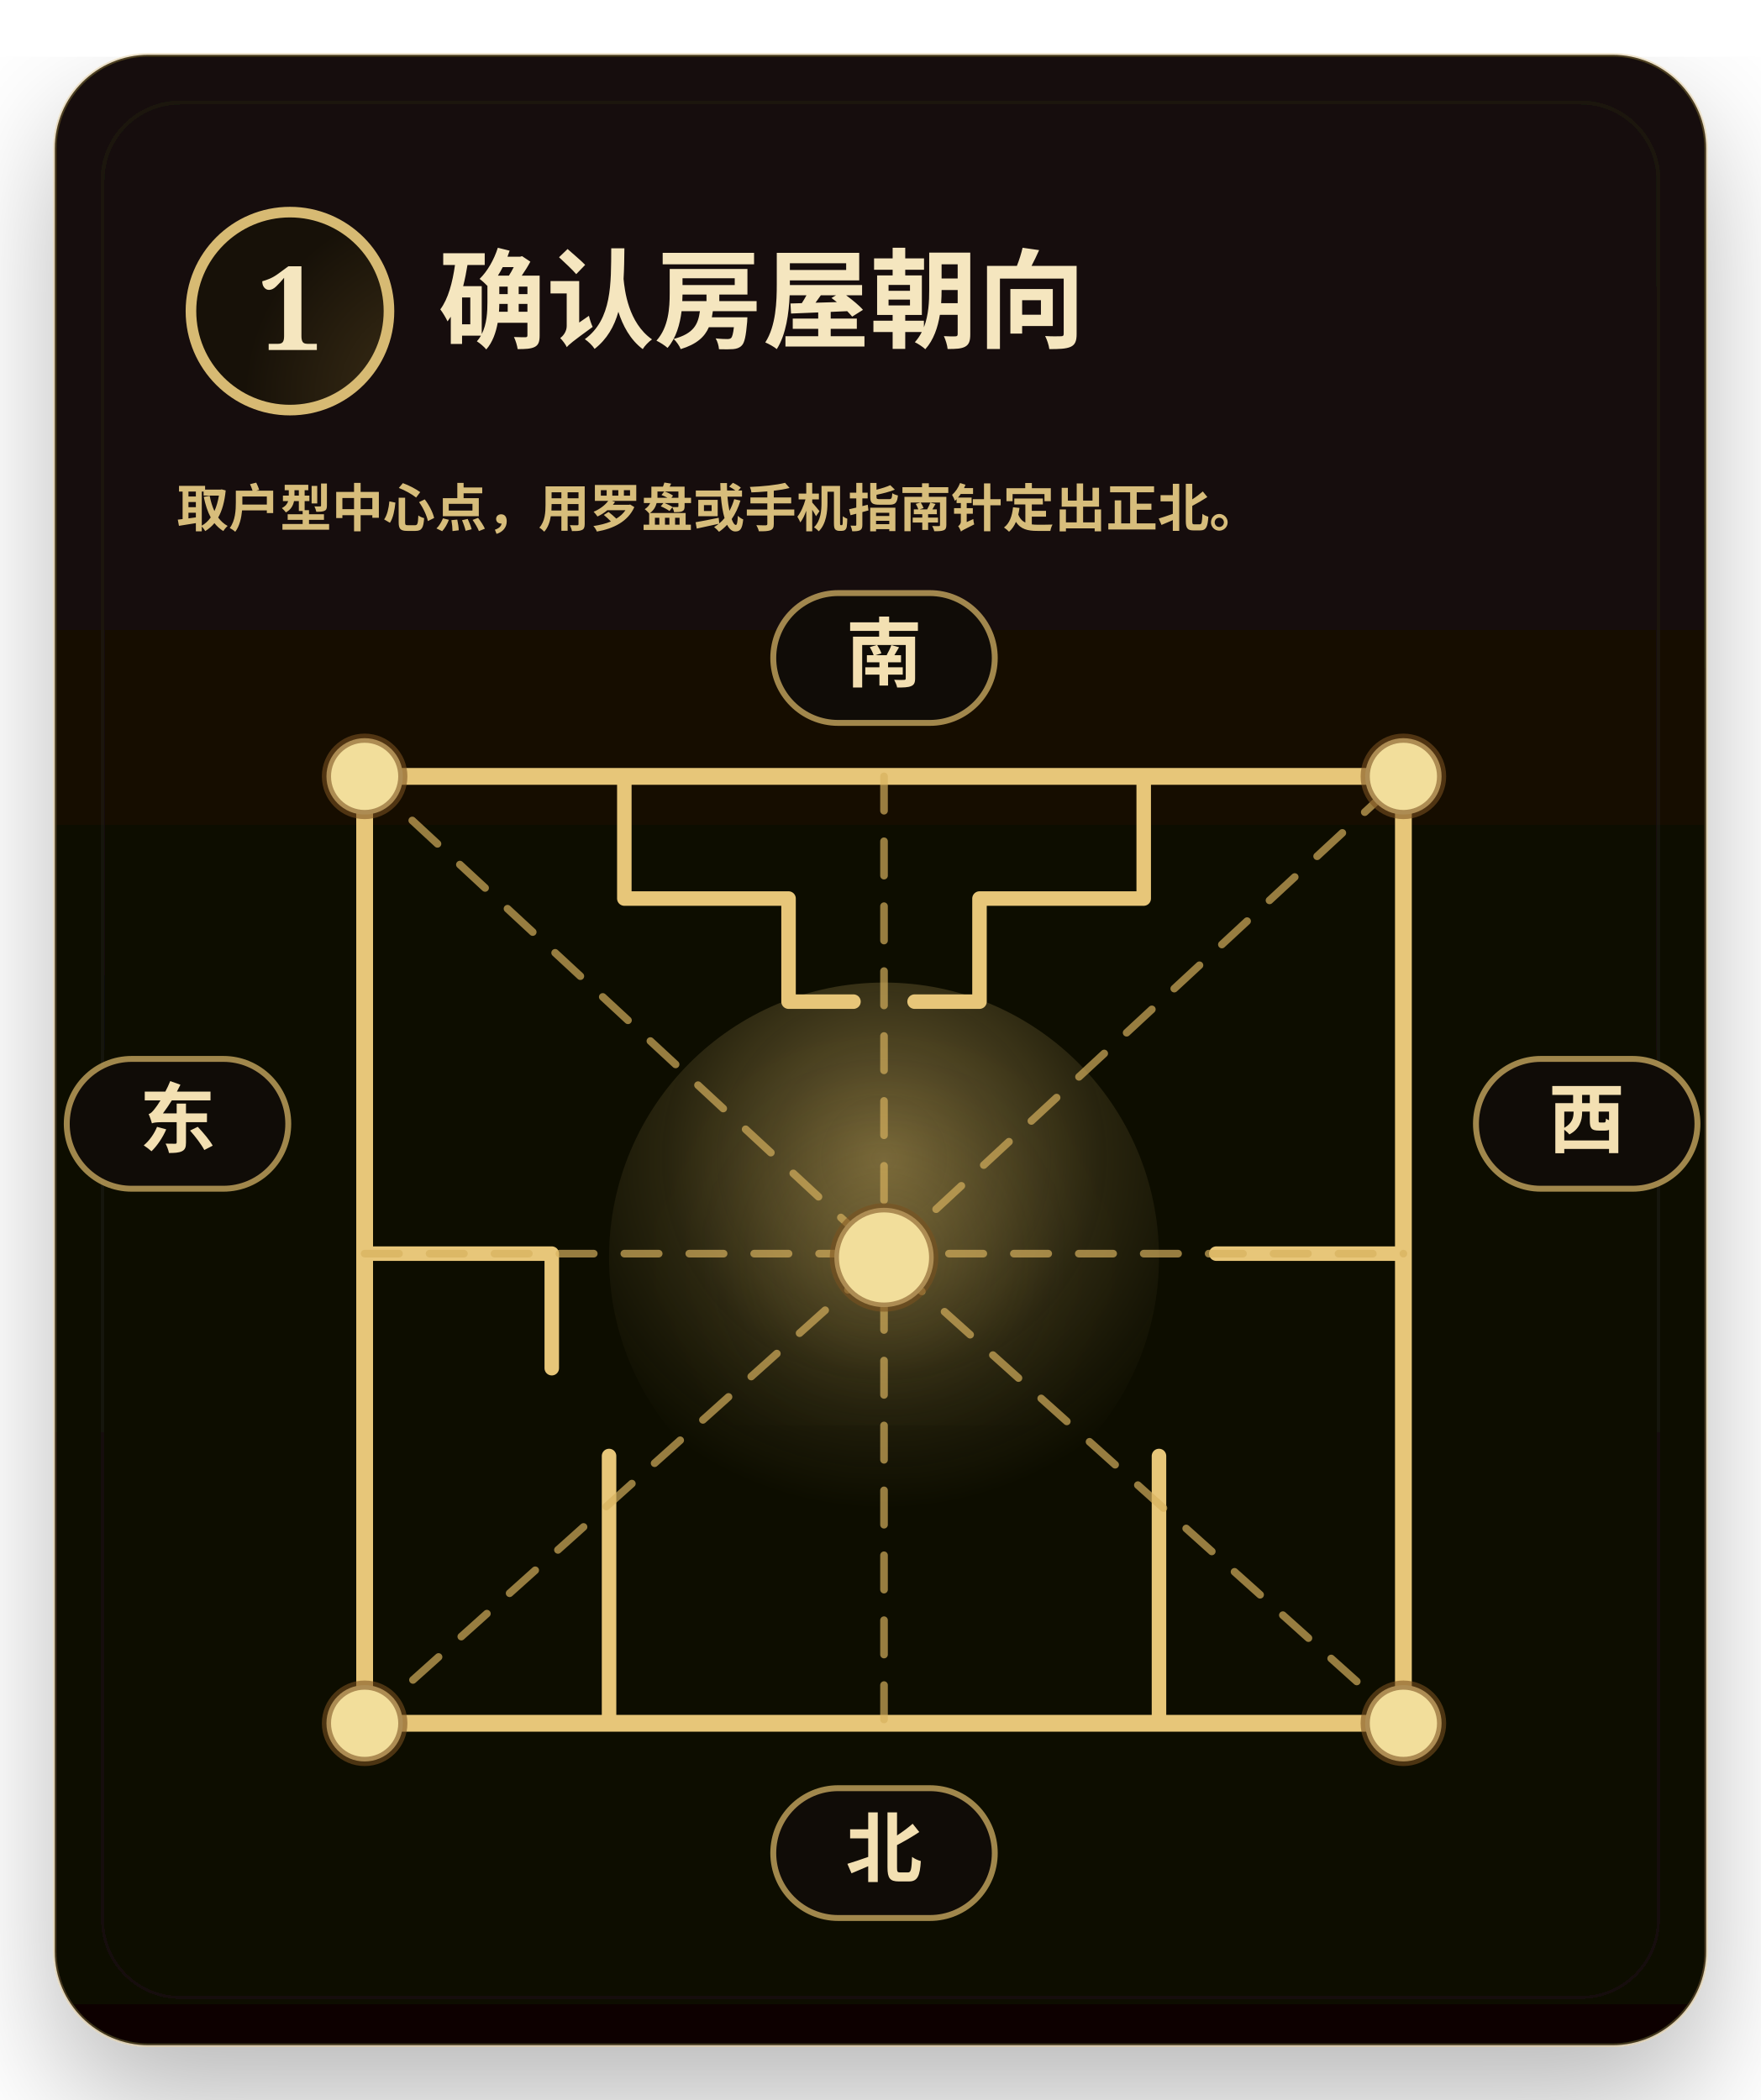
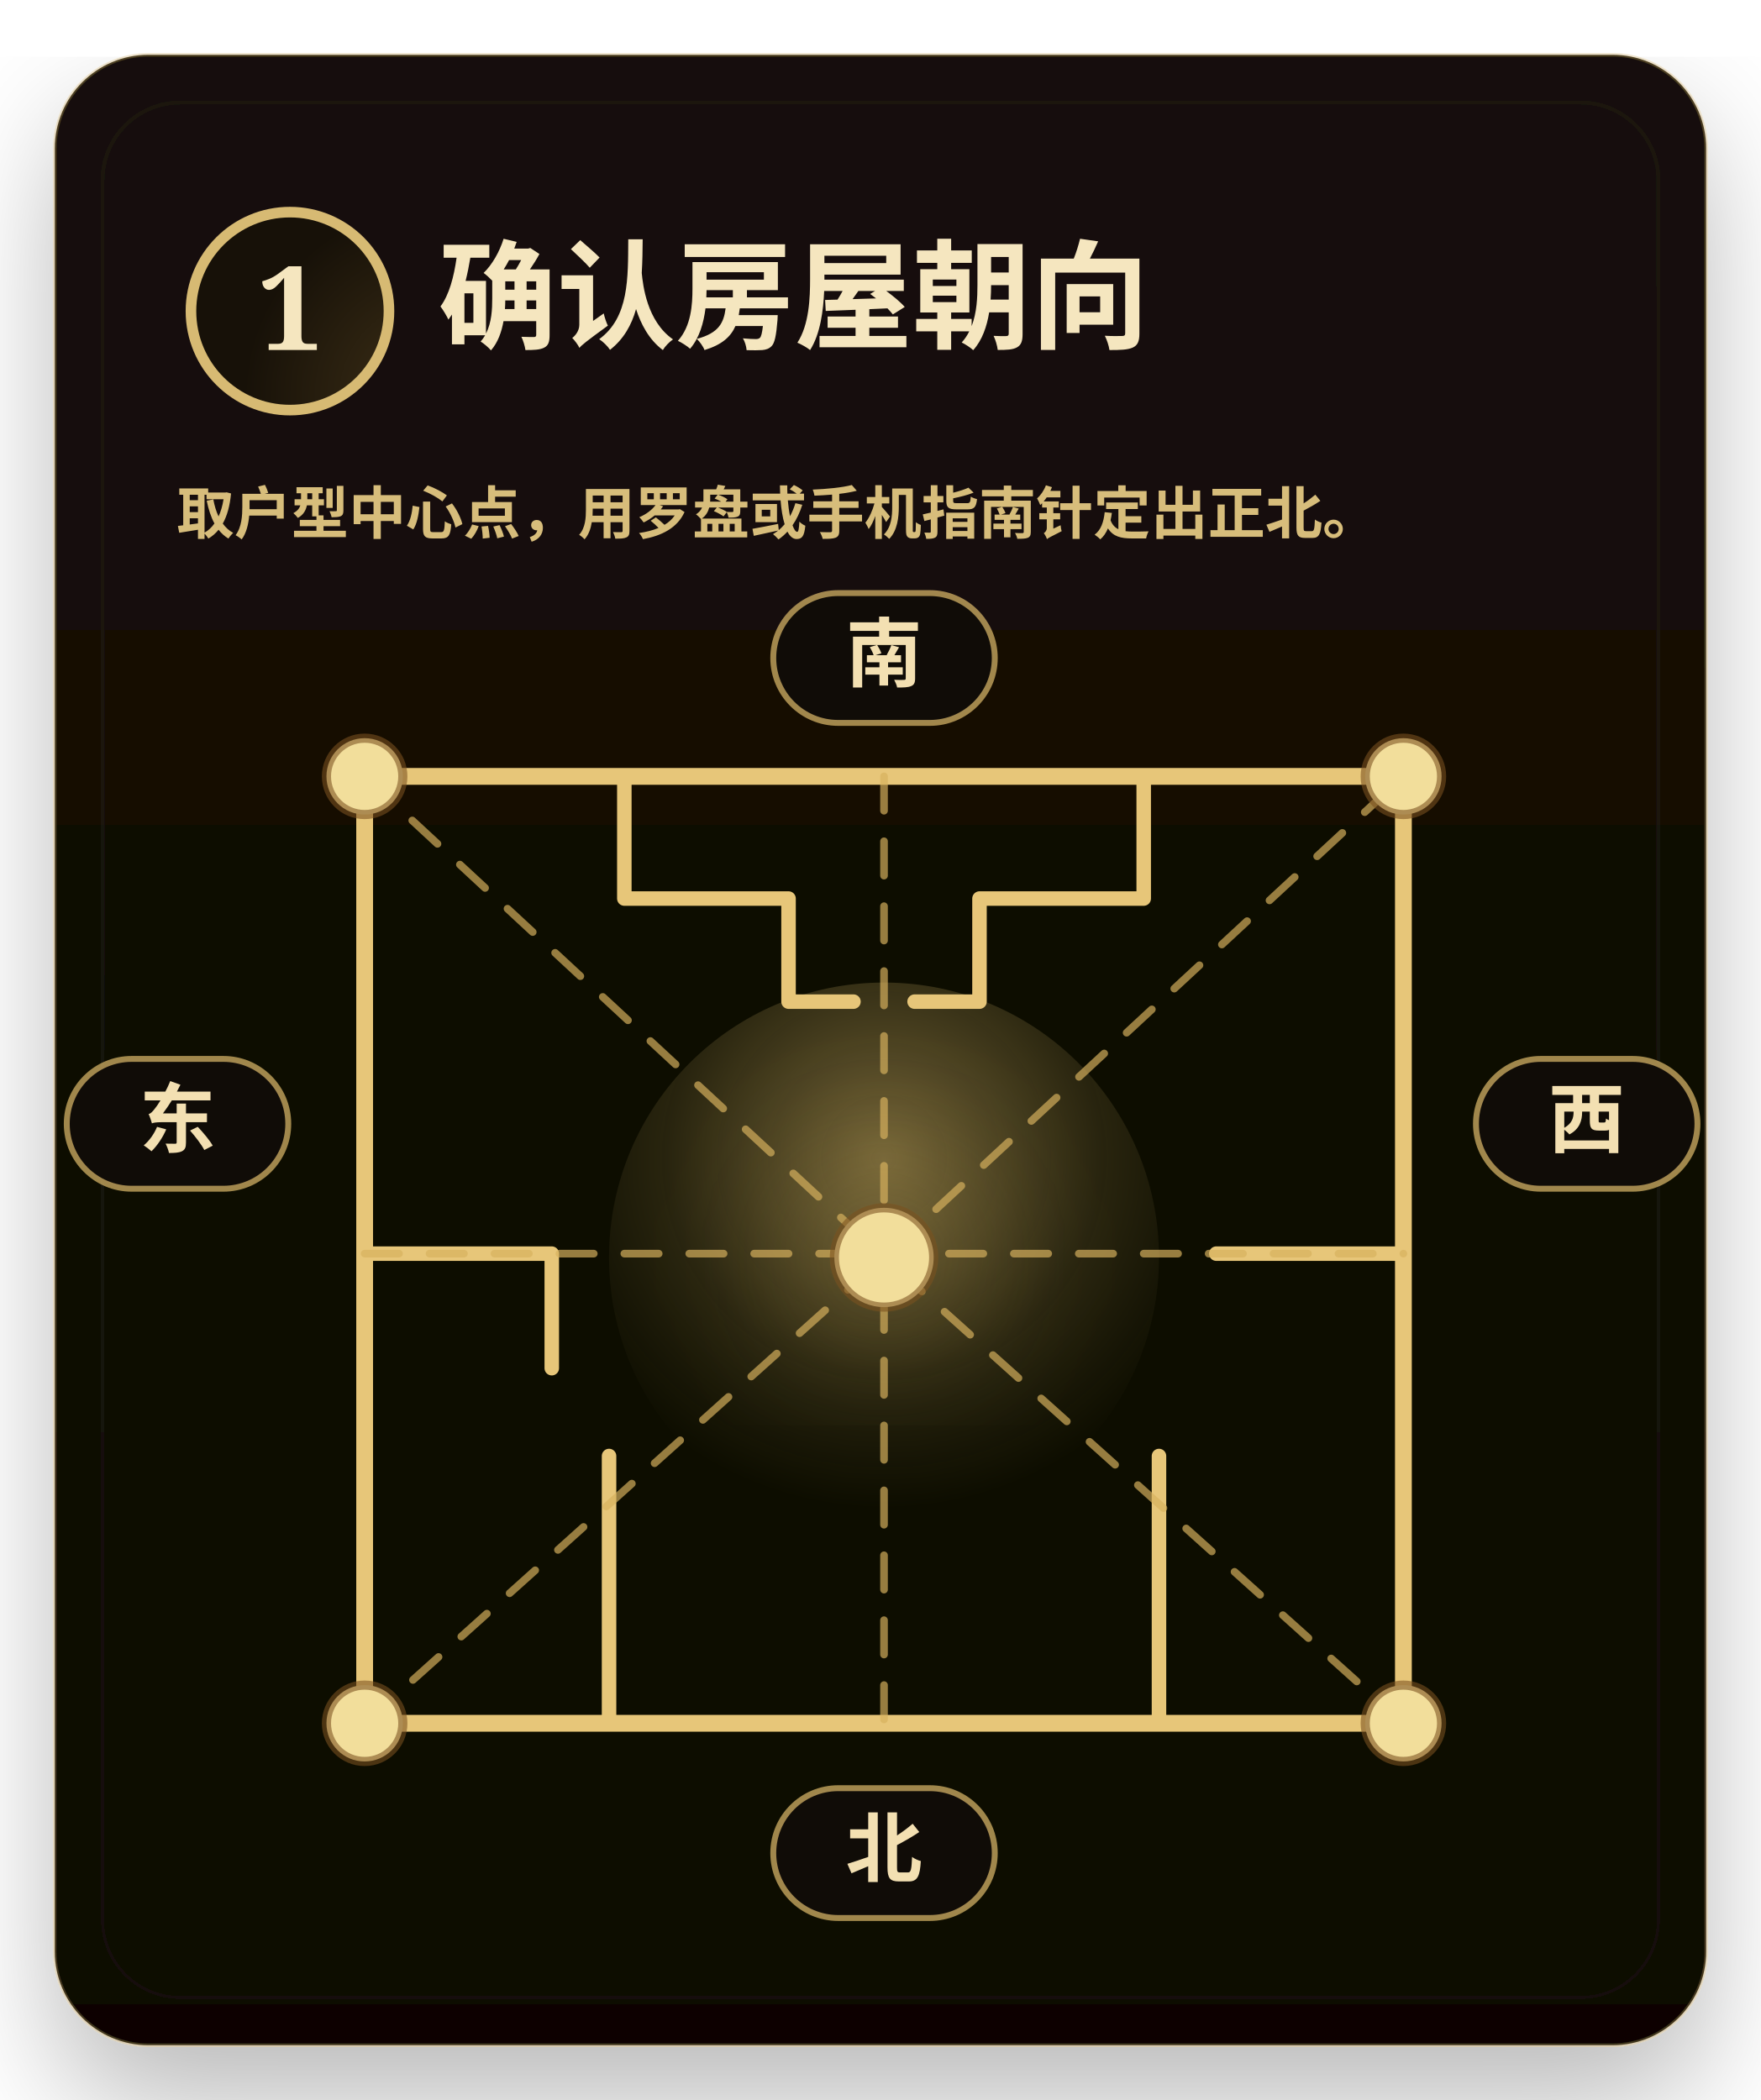
<svg xmlns="http://www.w3.org/2000/svg" width="498" height="594" viewBox="0 0 498 594" fill="none">
  <defs>
    <linearGradient id="bg" x1="249" y1="0" x2="249" y2="594" gradientUnits="userSpaceOnUse">
      <stop stop-color="#171108" />
      <stop offset="1" stop-color="#090603" />
    </linearGradient>
    <radialGradient id="glow" cx="0" cy="0" r="1" gradientUnits="userSpaceOnUse" gradientTransform="translate(250 330) rotate(90) scale(92 92)">
      <stop stop-color="#F2CF79" stop-opacity=".44" />
      <stop offset=".62" stop-color="#F2CF79" stop-opacity=".12" />
      <stop offset="1" stop-color="#F2CF79" stop-opacity="0" />
    </radialGradient>
    <radialGradient id="badgeBg" cx="0" cy="0" r="1" gradientUnits="userSpaceOnUse" gradientTransform="translate(123 112) rotate(135) scale(54 54)">
      <stop stop-color="#3E3017" />
      <stop offset="1" stop-color="#171108" />
    </radialGradient>
    <filter id="shadow" x="0" y="0" width="498" height="594" filterUnits="userSpaceOnUse" color-interpolation-filters="sRGB">
      <feFlood flood-opacity="0" result="BackgroundImageFix" />
      <feBlend mode="normal" in="SourceGraphic" in2="BackgroundImageFix" result="shape" />
      <feDropShadow dx="0" dy="16" stdDeviation="18" flood-color="#000000" flood-opacity=".28" />
    </filter>
    <filter id="centerGlow" x="180" y="260" width="140" height="140" filterUnits="userSpaceOnUse" color-interpolation-filters="sRGB">
      <feFlood flood-opacity="0" result="BackgroundImageFix" />
      <feBlend mode="normal" in="SourceGraphic" in2="BackgroundImageFix" result="shape" />
      <feGaussianBlur stdDeviation="18" result="effect1_foregroundBlur_1_2" />
    </filter>
  </defs>
  <g filter="url(#shadow)">
    <rect x="15.5" y="15.5" width="467" height="563" rx="26.5" fill="url(#bg)" />
    <rect x="15.5" y="15.5" width="467" height="563" rx="26.5" stroke="rgba(201,169,97,.55)" stroke-opacity=".55" />
    <rect x="29" y="29" width="440" height="536" rx="22" stroke="rgba(201,169,97,.22)" stroke-opacity=".22" />
  </g>
  <circle cx="82" cy="88" r="28" fill="url(#badgeBg)" stroke="#D7BA73" stroke-width="3" />
  <text x="82" y="99" text-anchor="middle" fill="#F5E6BF" font-family="'Noto Serif SC','Songti SC',serif" font-size="33" font-weight="700">1</text>
-   <text x="124" y="96" fill="#F5E6BF" font-family="'Noto Serif SC','Songti SC',serif" font-size="30.5" font-weight="700">确认房屋朝向</text>
-   <text x="50" y="149" fill="#D7BD7B" font-family="'Noto Sans SC','Microsoft YaHei',sans-serif" font-size="14.6" font-weight="700">取户型中心点，用罗盘或手机指南针定出正北。</text>
+   <text x="124" y="96" fill="#F5E6BF" font-family="'Noto Serif SC','Songti SC',serif" font-size="33.5" font-weight="700">确认房屋朝向</text>
+   <text x="50" y="151" fill="#D7BD7B" font-family="'Noto Sans SC','Microsoft YaHei',sans-serif" font-size="16.2" font-weight="700">取户型中心点，用罗盘或手机指南针定出正北。</text>
  <g transform="translate(250 360) scale(1.08) translate(-250 -360)">
    <g>
      <rect x="221" y="182" width="58" height="34" rx="17" fill="#100C07" stroke="#C9A961" stroke-opacity=".78" stroke-width="1.55" />
      <text x="250" y="205" text-anchor="middle" fill="#F3E0B2" font-family="'Noto Serif SC','Songti SC',serif" font-size="20" font-weight="700">南</text>
      <rect x="36" y="304" width="58" height="34" rx="17" fill="#100C07" stroke="#C9A961" stroke-opacity=".78" stroke-width="1.55" />
      <text x="65" y="327" text-anchor="middle" fill="#F3E0B2" font-family="'Noto Serif SC','Songti SC',serif" font-size="20" font-weight="700">东</text>
      <rect x="405" y="304" width="58" height="34" rx="17" fill="#100C07" stroke="#C9A961" stroke-opacity=".78" stroke-width="1.55" />
      <text x="434" y="327" text-anchor="middle" fill="#F3E0B2" font-family="'Noto Serif SC','Songti SC',serif" font-size="20" font-weight="700">西</text>
      <rect x="221" y="495" width="58" height="34" rx="17" fill="#100C07" stroke="#C9A961" stroke-opacity=".78" stroke-width="1.55" />
      <text x="250" y="518" text-anchor="middle" fill="#F3E0B2" font-family="'Noto Serif SC','Songti SC',serif" font-size="20" font-weight="700">北</text>
    </g>
    <circle cx="250" cy="356" r="72" fill="url(#glow)" />
    <g filter="url(#centerGlow)">
      <circle cx="250" cy="356" r="25" fill="#F2CF79" fill-opacity=".18" />
    </g>
    <g stroke="#E7C679" stroke-linecap="round" stroke-linejoin="round">
      <rect x="114" y="230" width="272" height="248" rx="2" stroke-width="4.4" />
      <path d="M182 230V262H225V289H242" stroke-width="3.8" />
      <path d="M318 230V262H275V289H258" stroke-width="3.8" />
      <path d="M114 355H163V385" stroke-width="3.8" />
      <path d="M337 355H386V385" stroke-width="3.8" />
      <path d="M178 408V478" stroke-width="3.8" />
      <path d="M322 408V478" stroke-width="3.8" />
    </g>
    <g stroke="#D8B25E" stroke-opacity=".68" stroke-width="2" stroke-linecap="round" stroke-dasharray="9 8">
      <path d="M114 230L250 356L386 230" />
      <path d="M114 478L250 356L386 478" />
      <path d="M250 230V478" />
      <path d="M114 355H386" />
    </g>
    <g fill="#F2DE9B" stroke="#7A5120" stroke-opacity=".58" stroke-width="2.4">
      <circle cx="114" cy="230" r="10" />
      <circle cx="386" cy="230" r="10" />
      <circle cx="114" cy="478" r="10" />
      <circle cx="386" cy="478" r="10" />
      <circle cx="250" cy="356" r="13" />
    </g>
  </g>
</svg>
